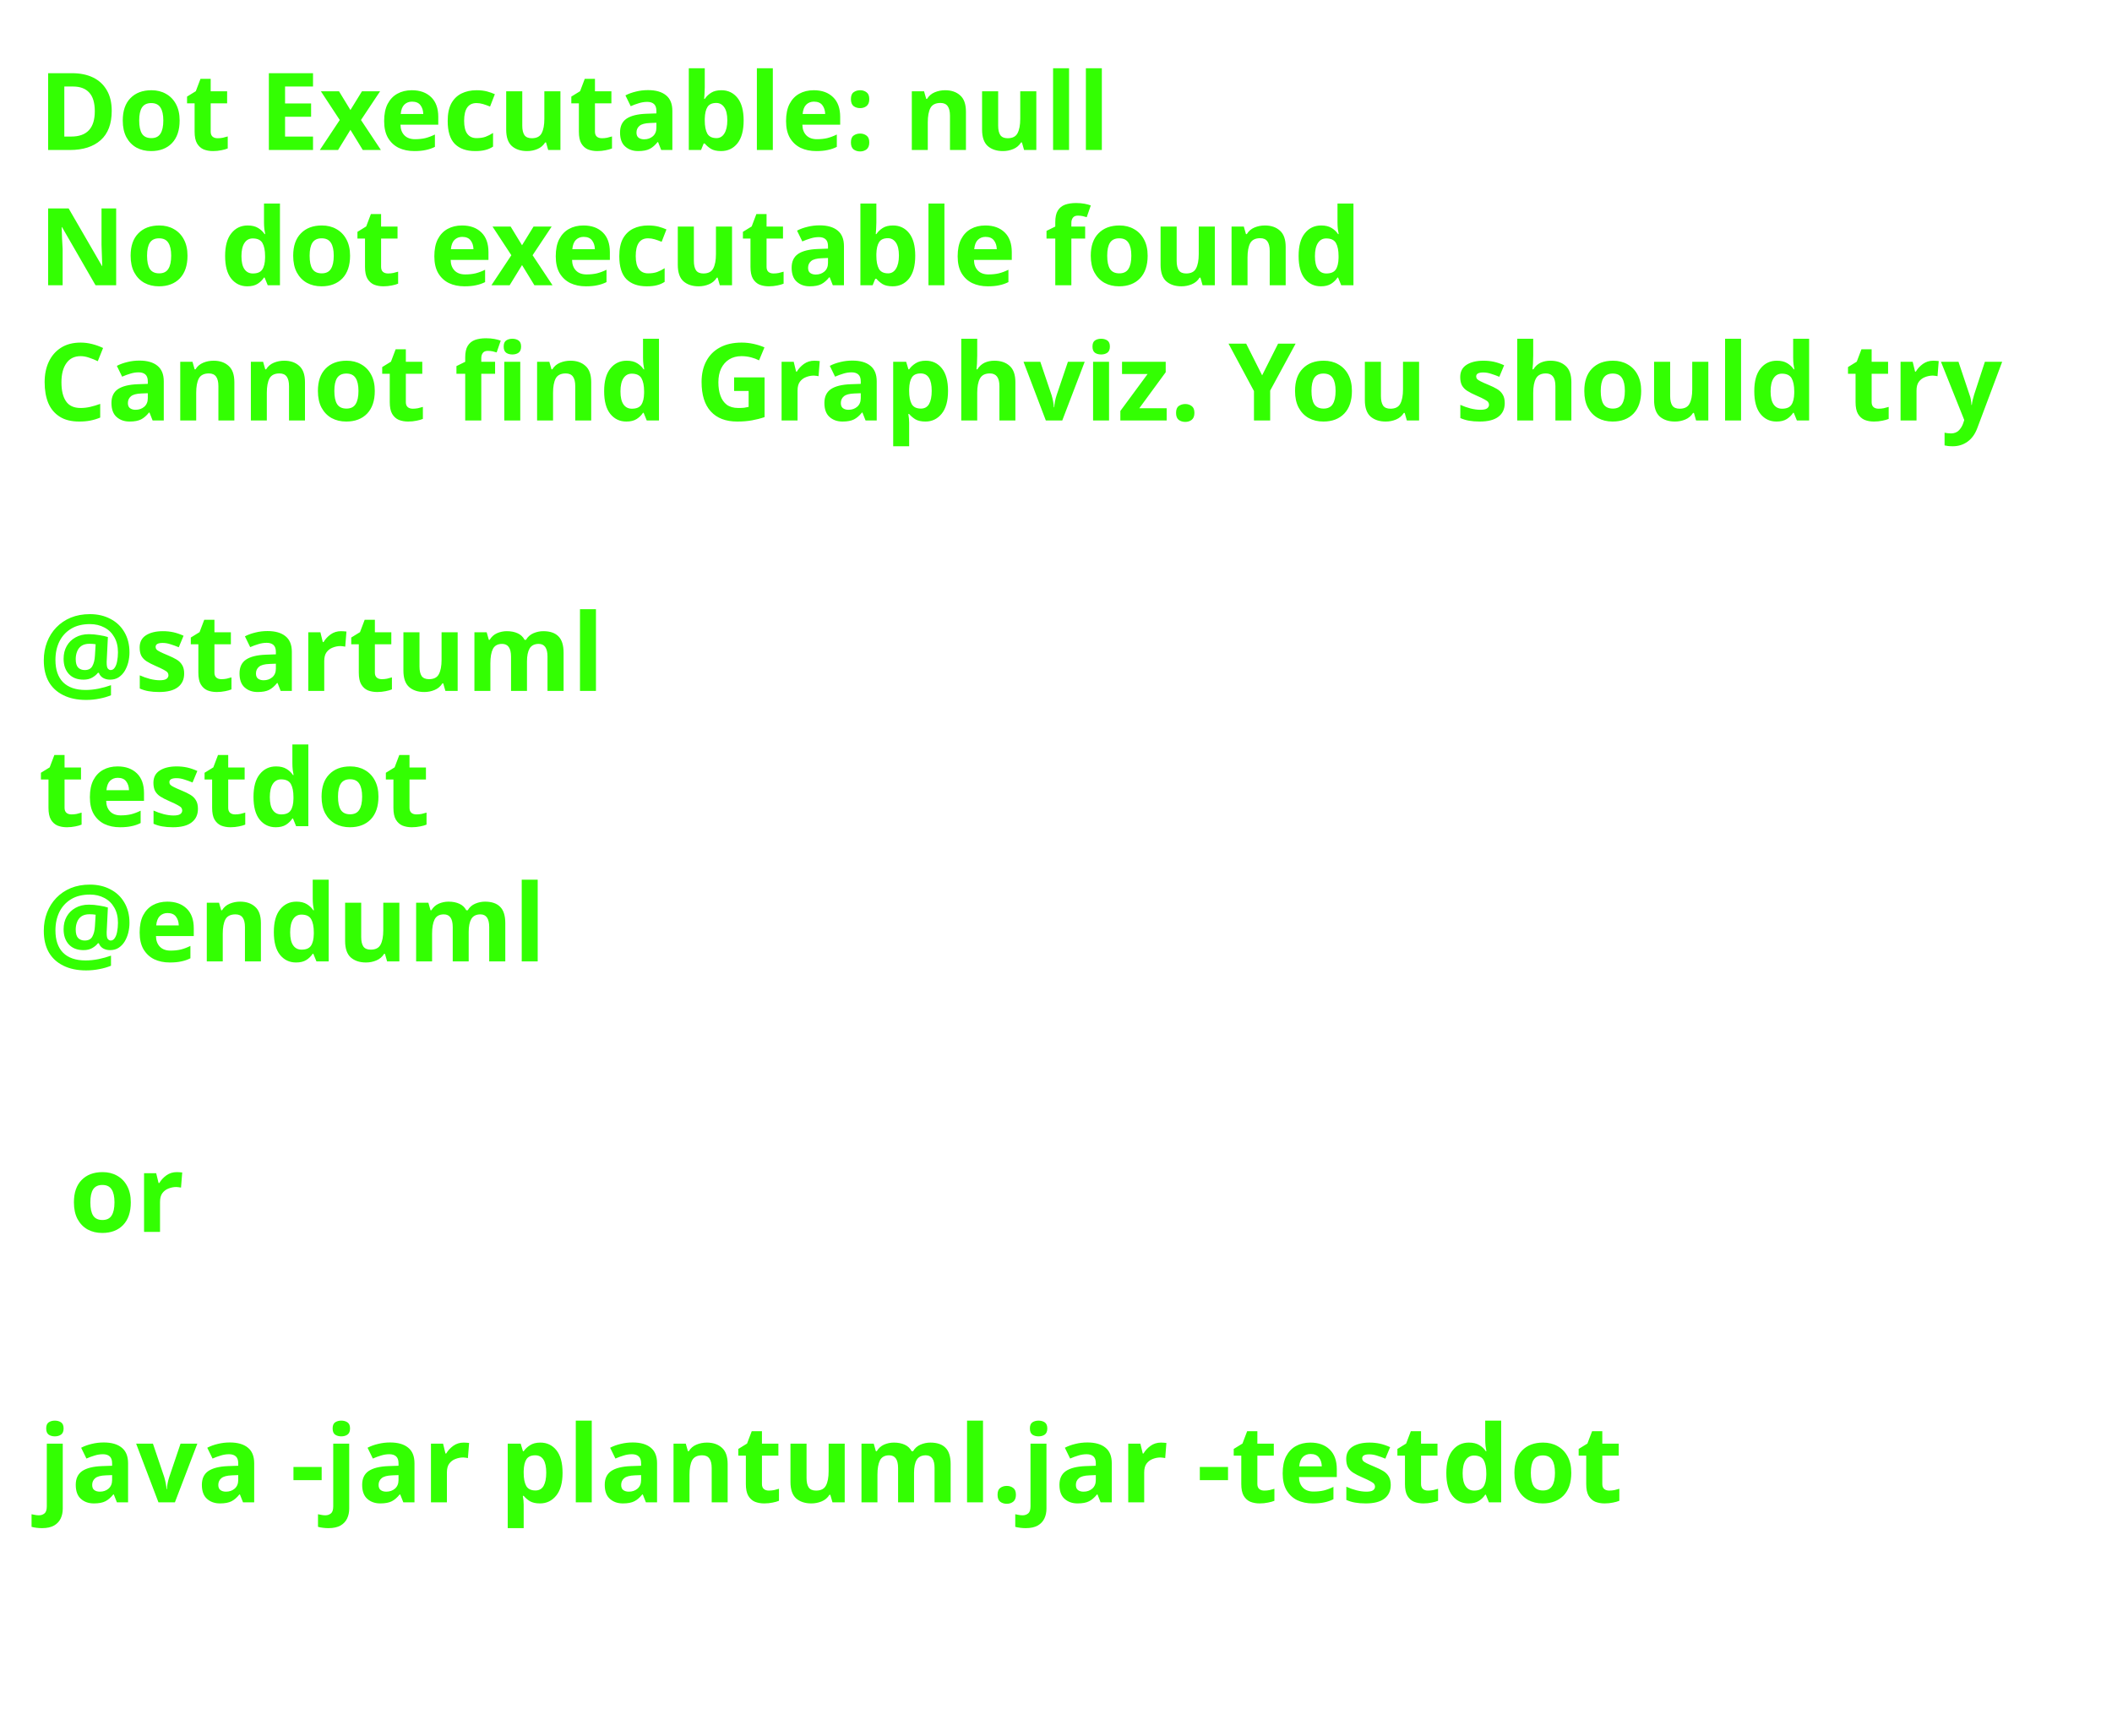
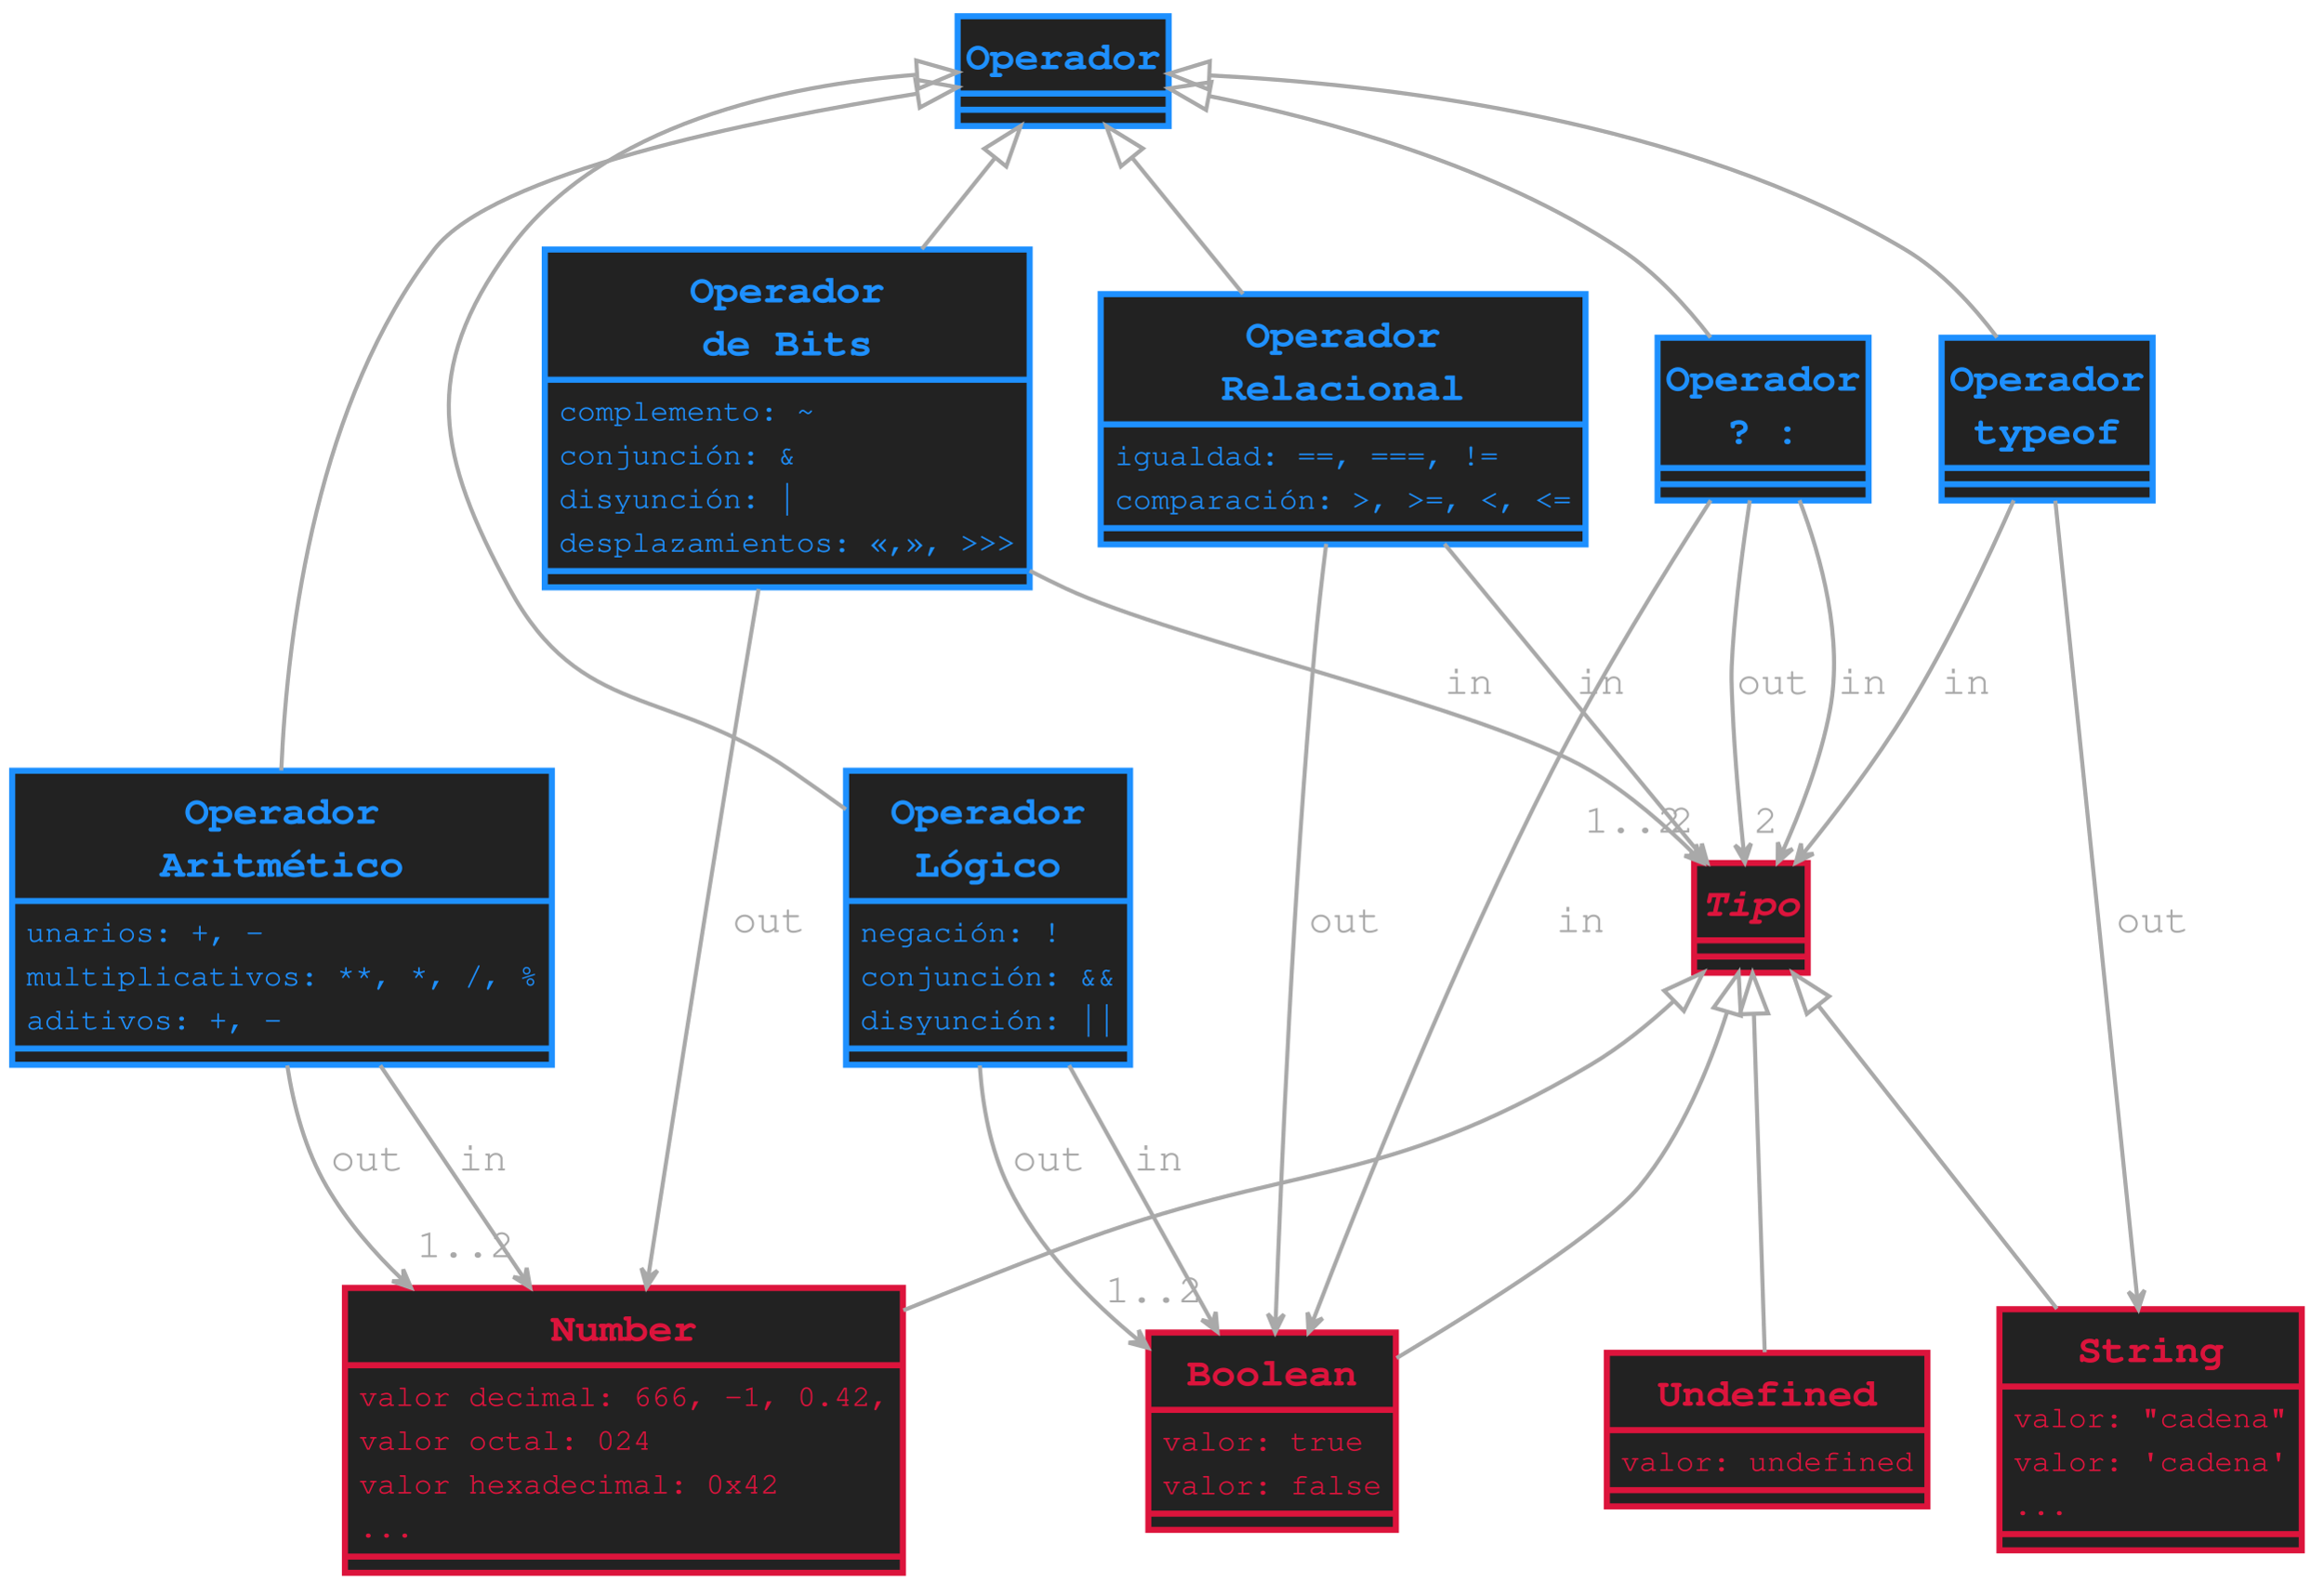
- <svg xmlns="http://www.w3.org/2000/svg" contentScriptType="application/ecmascript" contentStyleType="text/css" height="226px" preserveAspectRatio="none" style="width:275px;height:226px;background:#000000;" version="1.1" viewBox="0 0 275 226" width="275px" zoomAndPan="magnify">
+ <svg xmlns="http://www.w3.org/2000/svg" contentScriptType="application/ecmascript" contentStyleType="text/css" height="786px" preserveAspectRatio="none" style="width:1145px;height:786px;background:#222222;" version="1.1" viewBox="0 0 1145 786" width="1145px" zoomAndPan="magnify">
  <defs />
  <g>
-     <text fill="#33FF02" font-family="sans-serif" font-size="14" font-weight="bold" lengthAdjust="spacingAndGlyphs" textLength="140" x="5" y="19.533">Dot Executable: null</text>
-     <text fill="#33FF02" font-family="sans-serif" font-size="14" font-weight="bold" lengthAdjust="spacingAndGlyphs" textLength="173" x="5" y="37.143">No dot executable found</text>
-     <text fill="#33FF02" font-family="sans-serif" font-size="14" font-weight="bold" lengthAdjust="spacingAndGlyphs" textLength="258" x="5" y="54.752">Cannot find Graphviz. You should try</text>
-     <text fill="#33FF02" font-family="sans-serif" font-size="14" font-weight="bold" lengthAdjust="spacingAndGlyphs" textLength="0" x="9" y="72.361" />
-     <text fill="#33FF02" font-family="sans-serif" font-size="14" font-weight="bold" lengthAdjust="spacingAndGlyphs" textLength="71" x="5" y="89.971">@startuml</text>
-     <text fill="#33FF02" font-family="sans-serif" font-size="14" font-weight="bold" lengthAdjust="spacingAndGlyphs" textLength="50" x="5" y="107.58">testdot</text>
-     <text fill="#33FF02" font-family="sans-serif" font-size="14" font-weight="bold" lengthAdjust="spacingAndGlyphs" textLength="66" x="5" y="125.189">@enduml</text>
-     <text fill="#33FF02" font-family="sans-serif" font-size="14" font-weight="bold" lengthAdjust="spacingAndGlyphs" textLength="0" x="9" y="142.799" />
-     <text fill="#33FF02" font-family="sans-serif" font-size="14" font-weight="bold" lengthAdjust="spacingAndGlyphs" textLength="15" x="9" y="160.408">or</text>
-     <text fill="#33FF02" font-family="sans-serif" font-size="14" font-weight="bold" lengthAdjust="spacingAndGlyphs" textLength="0" x="9" y="178.018" />
-     <text fill="#33FF02" font-family="sans-serif" font-size="14" font-weight="bold" lengthAdjust="spacingAndGlyphs" textLength="201" x="5" y="195.627">java -jar plantuml.jar -testdot</text>
-     <text fill="#33FF02" font-family="sans-serif" font-size="14" font-weight="bold" lengthAdjust="spacingAndGlyphs" textLength="0" x="9" y="213.236" />
+     <rect fill="#222222" height="54.113" id="Tipo" style="stroke: #DC143C; stroke-width: 3.0;" width="56" x="835" y="425.5" />
+     <text fill="#DC143C" font-family="courier" font-size="20" font-style="italic" font-weight="bold" lengthAdjust="spacingAndGlyphs" textLength="48" x="839" y="451.607">Tipo</text>
+     <line style="stroke: #DC143C; stroke-width: 3.0;" x1="836" x2="890" y1="463.613" y2="463.613" />
+     <line style="stroke: #DC143C; stroke-width: 3.0;" x1="836" x2="890" y1="471.613" y2="471.613" />
+     <rect fill="#222222" height="140.453" id="number" style="stroke: #DC143C; stroke-width: 3.0;" width="275" x="170" y="635" />
+     <text fill="#DC143C" font-family="courier" font-size="20" font-weight="bold" lengthAdjust="spacingAndGlyphs" textLength="72" x="271.5" y="661.107">Number</text>
+     <line style="stroke: #DC143C; stroke-width: 3.0;" x1="171" x2="444" y1="673.113" y2="673.113" />
+     <text fill="#DC143C" font-family="courier" font-size="15" lengthAdjust="spacingAndGlyphs" textLength="261" x="177" y="693.194">valor decimal: 666, -1, 0.42,</text>
+     <text fill="#DC143C" font-family="courier" font-size="15" lengthAdjust="spacingAndGlyphs" textLength="144" x="177" y="714.779">valor octal: 024</text>
+     <text fill="#DC143C" font-family="courier" font-size="15" lengthAdjust="spacingAndGlyphs" textLength="207" x="177" y="736.364">valor hexadecimal: 0x42</text>
+     <text fill="#DC143C" font-family="courier" font-size="15" lengthAdjust="spacingAndGlyphs" textLength="27" x="177" y="757.949">...</text>
+     <line style="stroke: #DC143C; stroke-width: 3.0;" x1="171" x2="444" y1="767.453" y2="767.453" />
+     <rect fill="#222222" height="118.868" id="string" style="stroke: #DC143C; stroke-width: 3.0;" width="149" x="985.5" y="645.5" />
+     <text fill="#DC143C" font-family="courier" font-size="20" font-weight="bold" lengthAdjust="spacingAndGlyphs" textLength="72" x="1024" y="671.607">String</text>
+     <line style="stroke: #DC143C; stroke-width: 3.0;" x1="986.5" x2="1133.5" y1="683.613" y2="683.613" />
+     <text fill="#DC143C" font-family="courier" font-size="15" lengthAdjust="spacingAndGlyphs" textLength="135" x="992.5" y="703.694">valor: "cadena"</text>
+     <text fill="#DC143C" font-family="courier" font-size="15" lengthAdjust="spacingAndGlyphs" textLength="135" x="992.5" y="725.279">valor: 'cadena'</text>
+     <text fill="#DC143C" font-family="courier" font-size="15" lengthAdjust="spacingAndGlyphs" textLength="27" x="992.5" y="746.864">...</text>
+     <line style="stroke: #DC143C; stroke-width: 3.0;" x1="986.5" x2="1133.5" y1="756.368" y2="756.368" />
+     <rect fill="#222222" height="97.283" id="boolean" style="stroke: #DC143C; stroke-width: 3.0;" width="122" x="566" y="657" />
+     <text fill="#DC143C" font-family="courier" font-size="20" font-weight="bold" lengthAdjust="spacingAndGlyphs" textLength="84" x="585" y="683.107">Boolean</text>
+     <line style="stroke: #DC143C; stroke-width: 3.0;" x1="567" x2="687" y1="695.113" y2="695.113" />
+     <text fill="#DC143C" font-family="courier" font-size="15" lengthAdjust="spacingAndGlyphs" textLength="99" x="573" y="715.194">valor: true</text>
+     <text fill="#DC143C" font-family="courier" font-size="15" lengthAdjust="spacingAndGlyphs" textLength="108" x="573" y="736.779">valor: false</text>
+     <line style="stroke: #DC143C; stroke-width: 3.0;" x1="567" x2="687" y1="746.283" y2="746.283" />
+     <rect fill="#222222" height="75.698" id="undefined" style="stroke: #DC143C; stroke-width: 3.0;" width="158" x="792" y="667" />
+     <text fill="#DC143C" font-family="courier" font-size="20" font-weight="bold" lengthAdjust="spacingAndGlyphs" textLength="108" x="817" y="693.107">Undefined</text>
+     <line style="stroke: #DC143C; stroke-width: 3.0;" x1="793" x2="949" y1="705.113" y2="705.113" />
+     <text fill="#DC143C" font-family="courier" font-size="15" lengthAdjust="spacingAndGlyphs" textLength="144" x="799" y="725.194">valor: undefined</text>
+     <line style="stroke: #DC143C; stroke-width: 3.0;" x1="793" x2="949" y1="734.698" y2="734.698" />
+     <rect fill="#222222" height="54.113" id="Operador" style="stroke: #1E90FF; stroke-width: 3.0;" width="104" x="472" y="8" />
+     <text fill="#1E90FF" font-family="courier" font-size="20" font-weight="bold" lengthAdjust="spacingAndGlyphs" textLength="96" x="476" y="34.107">Operador</text>
+     <line style="stroke: #1E90FF; stroke-width: 3.0;" x1="473" x2="575" y1="46.113" y2="46.113" />
+     <line style="stroke: #1E90FF; stroke-width: 3.0;" x1="473" x2="575" y1="54.113" y2="54.113" />
+     <rect fill="#222222" height="123.397" id="OperadorRelacional" style="stroke: #1E90FF; stroke-width: 3.0;" width="239" x="542.5" y="145" />
+     <text fill="#1E90FF" font-family="courier" font-size="20" font-weight="bold" lengthAdjust="spacingAndGlyphs" textLength="96" x="614" y="171.107">Operador</text>
+     <text fill="#1E90FF" font-family="courier" font-size="20" font-weight="bold" lengthAdjust="spacingAndGlyphs" textLength="120" x="602" y="197.221">Relacional</text>
+     <line style="stroke: #1E90FF; stroke-width: 3.0;" x1="543.5" x2="780.5" y1="209.227" y2="209.227" />
+     <text fill="#1E90FF" font-family="courier" font-size="15" lengthAdjust="spacingAndGlyphs" textLength="189" x="549.5" y="229.307">igualdad: ==, ===, !=</text>
+     <text fill="#1E90FF" font-family="courier" font-size="15" lengthAdjust="spacingAndGlyphs" textLength="225" x="549.5" y="250.892">comparación: &gt;, &gt;=, &lt;, &lt;=</text>
+     <line style="stroke: #1E90FF; stroke-width: 3.0;" x1="543.5" x2="780.5" y1="260.397" y2="260.397" />
+     <rect fill="#222222" height="144.981" id="OperadorAritmetico" style="stroke: #1E90FF; stroke-width: 3.0;" width="266" x="6" y="380" />
+     <text fill="#1E90FF" font-family="courier" font-size="20" font-weight="bold" lengthAdjust="spacingAndGlyphs" textLength="96" x="91" y="406.107">Operador</text>
+     <text fill="#1E90FF" font-family="courier" font-size="20" font-weight="bold" lengthAdjust="spacingAndGlyphs" textLength="120" x="79" y="432.221">Aritmético</text>
+     <line style="stroke: #1E90FF; stroke-width: 3.0;" x1="7" x2="271" y1="444.227" y2="444.227" />
+     <text fill="#1E90FF" font-family="courier" font-size="15" lengthAdjust="spacingAndGlyphs" textLength="117" x="13" y="464.307">unarios: +, -</text>
+     <text fill="#1E90FF" font-family="courier" font-size="15" lengthAdjust="spacingAndGlyphs" textLength="252" x="13" y="485.892">multiplicativos: **, *, /, %</text>
+     <text fill="#1E90FF" font-family="courier" font-size="15" lengthAdjust="spacingAndGlyphs" textLength="126" x="13" y="507.477">aditivos: +, -</text>
+     <line style="stroke: #1E90FF; stroke-width: 3.0;" x1="7" x2="271" y1="516.981" y2="516.981" />
+     <rect fill="#222222" height="144.981" id="OperadorLogico" style="stroke: #1E90FF; stroke-width: 3.0;" width="140" x="417" y="380" />
+     <text fill="#1E90FF" font-family="courier" font-size="20" font-weight="bold" lengthAdjust="spacingAndGlyphs" textLength="96" x="439" y="406.107">Operador</text>
+     <text fill="#1E90FF" font-family="courier" font-size="20" font-weight="bold" lengthAdjust="spacingAndGlyphs" textLength="72" x="451" y="432.221">Lógico</text>
+     <line style="stroke: #1E90FF; stroke-width: 3.0;" x1="418" x2="556" y1="444.227" y2="444.227" />
+     <text fill="#1E90FF" font-family="courier" font-size="15" lengthAdjust="spacingAndGlyphs" textLength="99" x="424" y="464.307">negación: !</text>
+     <text fill="#1E90FF" font-family="courier" font-size="15" lengthAdjust="spacingAndGlyphs" textLength="126" x="424" y="485.892">conjunción: &amp;&amp;</text>
+     <text fill="#1E90FF" font-family="courier" font-size="15" lengthAdjust="spacingAndGlyphs" textLength="126" x="424" y="507.477">disyunción: ||</text>
+     <line style="stroke: #1E90FF; stroke-width: 3.0;" x1="418" x2="556" y1="516.981" y2="516.981" />
+     <rect fill="#222222" height="166.566" id="OperadorBits" style="stroke: #1E90FF; stroke-width: 3.0;" width="239" x="268.5" y="123" />
+     <text fill="#1E90FF" font-family="courier" font-size="20" font-weight="bold" lengthAdjust="spacingAndGlyphs" textLength="96" x="340" y="149.107">Operador</text>
+     <text fill="#1E90FF" font-family="courier" font-size="20" font-weight="bold" lengthAdjust="spacingAndGlyphs" textLength="84" x="346" y="175.221">de Bits</text>
+     <line style="stroke: #1E90FF; stroke-width: 3.0;" x1="269.5" x2="506.5" y1="187.227" y2="187.227" />
+     <text fill="#1E90FF" font-family="courier" font-size="15" lengthAdjust="spacingAndGlyphs" textLength="126" x="275.5" y="207.307">complemento: ~</text>
+     <text fill="#1E90FF" font-family="courier" font-size="15" lengthAdjust="spacingAndGlyphs" textLength="117" x="275.5" y="228.892">conjunción: &amp;</text>
+     <text fill="#1E90FF" font-family="courier" font-size="15" lengthAdjust="spacingAndGlyphs" textLength="117" x="275.5" y="250.477">disyunción: |</text>
+     <text fill="#1E90FF" font-family="courier" font-size="15" lengthAdjust="spacingAndGlyphs" textLength="225" x="275.5" y="272.062">desplazamientos: «,», &gt;&gt;&gt;</text>
+     <line style="stroke: #1E90FF; stroke-width: 3.0;" x1="269.5" x2="506.5" y1="281.566" y2="281.566" />
+     <rect fill="#222222" height="80.227" id="OperadorTypeof" style="stroke: #1E90FF; stroke-width: 3.0;" width="104" x="957" y="166.5" />
+     <text fill="#1E90FF" font-family="courier" font-size="20" font-weight="bold" lengthAdjust="spacingAndGlyphs" textLength="96" x="961" y="192.607">Operador</text>
+     <text fill="#1E90FF" font-family="courier" font-size="20" font-weight="bold" lengthAdjust="spacingAndGlyphs" textLength="72" x="973" y="218.721">typeof</text>
+     <line style="stroke: #1E90FF; stroke-width: 3.0;" x1="958" x2="1060" y1="230.727" y2="230.727" />
+     <line style="stroke: #1E90FF; stroke-width: 3.0;" x1="958" x2="1060" y1="238.727" y2="238.727" />
+     <rect fill="#222222" height="80.227" id="OperadorTernario" style="stroke: #1E90FF; stroke-width: 3.0;" width="104" x="817" y="166.5" />
+     <text fill="#1E90FF" font-family="courier" font-size="20" font-weight="bold" lengthAdjust="spacingAndGlyphs" textLength="96" x="821" y="192.607">Operador</text>
+     <text fill="#1E90FF" font-family="courier" font-size="20" font-weight="bold" lengthAdjust="spacingAndGlyphs" textLength="36" x="851" y="218.721">? :</text>
+     <line style="stroke: #1E90FF; stroke-width: 3.0;" x1="818" x2="920" y1="230.727" y2="230.727" />
+     <line style="stroke: #1E90FF; stroke-width: 3.0;" x1="818" x2="920" y1="238.727" y2="238.727" />
+     <path d="M896.2,495.72 C928.47,536.75 977.75,599.41 1013.83,645.29 " fill="none" id="Tipo-string" style="stroke: #A9A9A9; stroke-width: 2.0;" />
+     <polygon fill="none" points="890.57,499.88,883.71,479.83,901.58,491.23,890.57,499.88" style="stroke: #A9A9A9; stroke-width: 2.0;" />
+     <path d="M825.07,493.48 C812.78,504.81 798.55,516.39 784,525 C678.77,587.28 638.36,571.69 524,615 C498.4,624.7 471.28,635.47 445.23,646.07 " fill="none" id="Tipo-number" style="stroke: #A9A9A9; stroke-width: 2.0;" />
+     <polygon fill="none" points="820.24,488.42,839.47,479.51,829.99,498.46,820.24,488.42" style="stroke: #A9A9A9; stroke-width: 2.0;" />
+     <path d="M851.21,499.17 C842.54,526.25 828.63,560.04 808,585 C790.4,606.29 733.67,642.51 688.36,669.6 " fill="none" id="Tipo-boolean" style="stroke: #A9A9A9; stroke-width: 2.0;" />
+     <polygon fill="none" points="844.6,496.82,856.95,479.61,858.03,500.77,844.6,496.82" style="stroke: #A9A9A9; stroke-width: 2.0;" />
+     <path d="M864.48,499.9 C866.02,548 868.39,622.27 869.81,666.7 " fill="none" id="Tipo-undefined" style="stroke: #A9A9A9; stroke-width: 2.0;" />
+     <polygon fill="none" points="857.48,500.05,863.84,479.83,871.48,499.6,857.48,500.05" style="stroke: #A9A9A9; stroke-width: 2.0;" />
+     <path d="M558.11,77.89 C574.55,98.09 594.58,122.69 612.65,144.89 " fill="none" id="Operador-OperadorRelacional" style="stroke: #A9A9A9; stroke-width: 2.0;" />
+     <polygon fill="none" points="552.46,82.04,545.26,62.11,563.32,73.2,552.46,82.04" style="stroke: #A9A9A9; stroke-width: 2.0;" />
+     <path d="M452.15,46.14 C369.95,59.38 242.95,85.37 214,123 C156.66,197.53 141.76,307.99 138.61,379.87 " fill="none" id="Operador-OperadorAritmetico" style="stroke: #A9A9A9; stroke-width: 2.0;" />
+     <polygon fill="none" points="451.16,39.21,472,43.05,453.31,53.05,451.16,39.21" style="stroke: #A9A9A9; stroke-width: 2.0;" />
+     <path d="M451.69,36.84 C387.35,41.91 296.59,60.62 251,123 C207.2,182.92 215.54,224.8 251,290 C286.16,354.65 329.46,338.15 390,380 C398.78,386.07 407.91,392.56 416.9,399.06 " fill="none" id="Operador-OperadorLogico" style="stroke: #A9A9A9; stroke-width: 2.0;" />
+     <polygon fill="none" points="451.59,29.83,471.98,35.62,452.43,43.81,451.59,29.83" style="stroke: #A9A9A9; stroke-width: 2.0;" />
+     <path d="M490.2,78.12 C479.29,91.72 466.79,107.3 454.37,122.78 " fill="none" id="Operador-OperadorBits" style="stroke: #A9A9A9; stroke-width: 2.0;" />
+     <polygon fill="none" points="485.07,73.33,503.05,62.11,495.99,82.09,485.07,73.33" style="stroke: #A9A9A9; stroke-width: 2.0;" />
+     <path d="M596.3,37.17 C683.37,41.58 831.33,58.91 939,123 C956.92,133.66 972.46,150.59 984.31,166.34 " fill="none" id="Operador-OperadorTypeof" style="stroke: #A9A9A9; stroke-width: 2.0;" />
+     <polygon fill="none" points="595.75,44.15,576.06,36.32,596.33,30.17,595.75,44.15" style="stroke: #A9A9A9; stroke-width: 2.0;" />
+     <path d="M596.12,47.38 C654.58,59.18 737.12,81.86 799,123 C816.05,134.34 831.27,150.98 843.13,166.35 " fill="none" id="Operador-OperadorTernario" style="stroke: #A9A9A9; stroke-width: 2.0;" />
+     <polygon fill="none" points="594.48,54.2,576.14,43.59,597.09,40.44,594.48,54.2" style="stroke: #A9A9A9; stroke-width: 2.0;" />
+     <path d="M711.94,268.13 C752.1,316.88 806.83,383.31 838.19,421.38 " fill="none" id="OperadorRelacional-Tipo" style="stroke: #A9A9A9; stroke-width: 2.0;" />
+     <polygon fill="#A9A9A9" points="841.52,425.42,838.873,415.934,838.336,421.565,832.705,421.028,841.52,425.42" style="stroke: #A9A9A9; stroke-width: 2.0;" />
+     <text fill="#A9A9A9" font-family="courier" font-size="20" lengthAdjust="spacingAndGlyphs" textLength="24" x="777" y="342.107">in</text>
+     <text fill="#A9A9A9" font-family="courier" font-size="20" lengthAdjust="spacingAndGlyphs" textLength="12" x="822.913" y="410.44">2</text>
+     <path d="M653.67,268.14 C651.58,284.91 649.51,303.14 648,320 C637.44,438.18 631.43,577.27 628.74,651.66 " fill="none" id="OperadorRelacional-boolean" style="stroke: #A9A9A9; stroke-width: 2.0;" />
+     <polygon fill="#A9A9A9" points="628.55,656.91,632.856,648.052,628.721,651.913,624.861,647.778,628.55,656.91" style="stroke: #A9A9A9; stroke-width: 2.0;" />
+     <text fill="#A9A9A9" font-family="courier" font-size="20" lengthAdjust="spacingAndGlyphs" textLength="36" x="645" y="459.607">out</text>
+     <path d="M187.43,525.28 C209.65,558.21 235.96,597.21 258.32,630.37 " fill="none" id="OperadorAritmetico-number" style="stroke: #A9A9A9; stroke-width: 2.0;" />
+     <polygon fill="#A9A9A9" points="261.31,634.8,259.6,625.101,258.517,630.653,252.965,629.57,261.31,634.8" style="stroke: #A9A9A9; stroke-width: 2.0;" />
+     <text fill="#A9A9A9" font-family="courier" font-size="20" lengthAdjust="spacingAndGlyphs" textLength="24" x="226" y="577.107">in</text>
+     <text fill="#A9A9A9" font-family="courier" font-size="20" lengthAdjust="spacingAndGlyphs" textLength="48" x="205.525" y="619.866">1..2</text>
+     <path d="M141.57,525.31 C144.73,545.65 150.56,567.1 161,585 C170.91,602 184.24,617.55 198.84,631.42 " fill="none" id="OperadorAritmetico-number-1" style="stroke: #A9A9A9; stroke-width: 2.0;" />
+     <polygon fill="#A9A9A9" points="202.58,634.91,198.73,625.845,198.925,631.498,193.271,631.693,202.58,634.91" style="stroke: #A9A9A9; stroke-width: 2.0;" />
+     <text fill="#A9A9A9" font-family="courier" font-size="20" lengthAdjust="spacingAndGlyphs" textLength="36" x="163" y="577.107">out</text>
+     <path d="M526.93,525.23 C549.45,565.69 577.1,615.36 597.63,652.23 " fill="none" id="OperadorLogico-boolean" style="stroke: #A9A9A9; stroke-width: 2.0;" />
+     <polygon fill="#A9A9A9" points="600.09,656.67,599.216,646.86,597.662,652.299,592.223,650.745,600.09,656.67" style="stroke: #A9A9A9; stroke-width: 2.0;" />
+     <text fill="#A9A9A9" font-family="courier" font-size="20" lengthAdjust="spacingAndGlyphs" textLength="24" x="559" y="577.107">in</text>
+     <text fill="#A9A9A9" font-family="courier" font-size="20" lengthAdjust="spacingAndGlyphs" textLength="48" x="544.764" y="642.11">1..2</text>
+     <path d="M482.91,525.29 C484.26,545.42 488.17,566.76 497,585 C511.54,615.05 537.17,641.21 561.84,661.37 " fill="none" id="OperadorLogico-boolean-1" style="stroke: #A9A9A9; stroke-width: 2.0;" />
+     <polygon fill="#A9A9A9" points="565.79,664.56,561.308,655.79,561.902,661.416,556.277,662.01,565.79,664.56" style="stroke: #A9A9A9; stroke-width: 2.0;" />
+     <text fill="#A9A9A9" font-family="courier" font-size="20" lengthAdjust="spacingAndGlyphs" textLength="36" x="499" y="577.107">out</text>
+     <path d="M507.51,281.39 C513.37,284.4 519.22,287.29 525,290 C580.17,315.86 731.58,348.93 784,380 C803.07,391.3 821.6,407.69 835.91,421.93 " fill="none" id="OperadorBits-Tipo" style="stroke: #A9A9A9; stroke-width: 2.0;" />
+     <polygon fill="#A9A9A9" points="839.46,425.5,835.962,416.293,835.939,421.95,830.282,421.927,839.46,425.5" style="stroke: #A9A9A9; stroke-width: 2.0;" />
+     <text fill="#A9A9A9" font-family="courier" font-size="20" lengthAdjust="spacingAndGlyphs" textLength="24" x="712" y="342.107">in</text>
+     <text fill="#A9A9A9" font-family="courier" font-size="20" lengthAdjust="spacingAndGlyphs" textLength="48" x="780.904" y="410.536">1..2</text>
+     <path d="M373.89,290.39 C369.1,318.79 363.76,350.78 359,380 C345.07,465.59 329.67,564 319.47,629.69 " fill="none" id="OperadorBits-number" style="stroke: #A9A9A9; stroke-width: 2.0;" />
+     <polygon fill="#A9A9A9" points="318.69,634.76,324.03,626.485,319.461,629.82,316.126,625.251,318.69,634.76" style="stroke: #A9A9A9; stroke-width: 2.0;" />
+     <text fill="#A9A9A9" font-family="courier" font-size="20" lengthAdjust="spacingAndGlyphs" textLength="36" x="361" y="459.607">out</text>
+     <path d="M992.55,246.7 C979.67,275.95 960.54,316.49 940,350 C924.63,375.07 904.46,401.47 888.62,421.07 " fill="none" id="OperadorTypeof-Tipo" style="stroke: #A9A9A9; stroke-width: 2.0;" />
+     <polygon fill="#A9A9A9" points="885.1,425.39,893.888,420.943,888.26,421.515,887.688,415.887,885.1,425.39" style="stroke: #A9A9A9; stroke-width: 2.0;" />
+     <text fill="#A9A9A9" font-family="courier" font-size="20" lengthAdjust="spacingAndGlyphs" textLength="24" x="957" y="342.107">in</text>
+     <path d="M1013.04,246.87 C1021.84,332.47 1042.76,536.16 1053.46,640.3 " fill="none" id="OperadorTypeof-string" style="stroke: #A9A9A9; stroke-width: 2.0;" />
+     <polygon fill="#A9A9A9" points="1053.99,645.49,1057.043,636.126,1053.476,640.516,1049.085,636.949,1053.99,645.49" style="stroke: #A9A9A9; stroke-width: 2.0;" />
+     <text fill="#A9A9A9" font-family="courier" font-size="20" lengthAdjust="spacingAndGlyphs" textLength="36" x="1043" y="459.607">out</text>
+     <path d="M843.2,246.68 C821.09,281.06 789.09,332.81 765,380 C717.39,473.25 671.88,586.74 646.86,651.95 " fill="none" id="OperadorTernario-boolean" style="stroke: #A9A9A9; stroke-width: 2.0;" />
+     <polygon fill="#A9A9A9" points="644.95,656.95,651.918,649.99,646.748,652.284,644.453,647.114,644.95,656.95" style="stroke: #A9A9A9; stroke-width: 2.0;" />
+     <text fill="#A9A9A9" font-family="courier" font-size="20" lengthAdjust="spacingAndGlyphs" textLength="24" x="767" y="459.607">in</text>
+     <path d="M886.95,246.62 C897.86,275.14 908.53,314.79 902,350 C897.46,374.47 887.25,400.65 878.42,420.3 " fill="none" id="OperadorTernario-Tipo" style="stroke: #A9A9A9; stroke-width: 2.0;" />
+     <polygon fill="#A9A9A9" points="876.21,425.14,883.576,418.602,878.279,420.588,876.293,415.291,876.21,425.14" style="stroke: #A9A9A9; stroke-width: 2.0;" />
+     <text fill="#A9A9A9" font-family="courier" font-size="20" lengthAdjust="spacingAndGlyphs" textLength="24" x="906" y="342.107">in</text>
+     <text fill="#A9A9A9" font-family="courier" font-size="20" lengthAdjust="spacingAndGlyphs" textLength="12" x="864.355" y="410.622">2</text>
+     <path d="M862.48,246.68 C859.22,268.25 855.62,295.52 854,320 C853.12,333.3 853.41,336.68 854,350 C855.04,373.52 857.43,400.03 859.49,420.05 " fill="none" id="OperadorTernario-Tipo-1" style="stroke: #A9A9A9; stroke-width: 2.0;" />
+     <polygon fill="#A9A9A9" points="860.03,425.25,863.083,415.886,859.515,420.276,855.125,416.709,860.03,425.25" style="stroke: #A9A9A9; stroke-width: 2.0;" />
+     <text fill="#A9A9A9" font-family="courier" font-size="20" lengthAdjust="spacingAndGlyphs" textLength="36" x="856" y="342.107">out</text>
  </g>
</svg>
